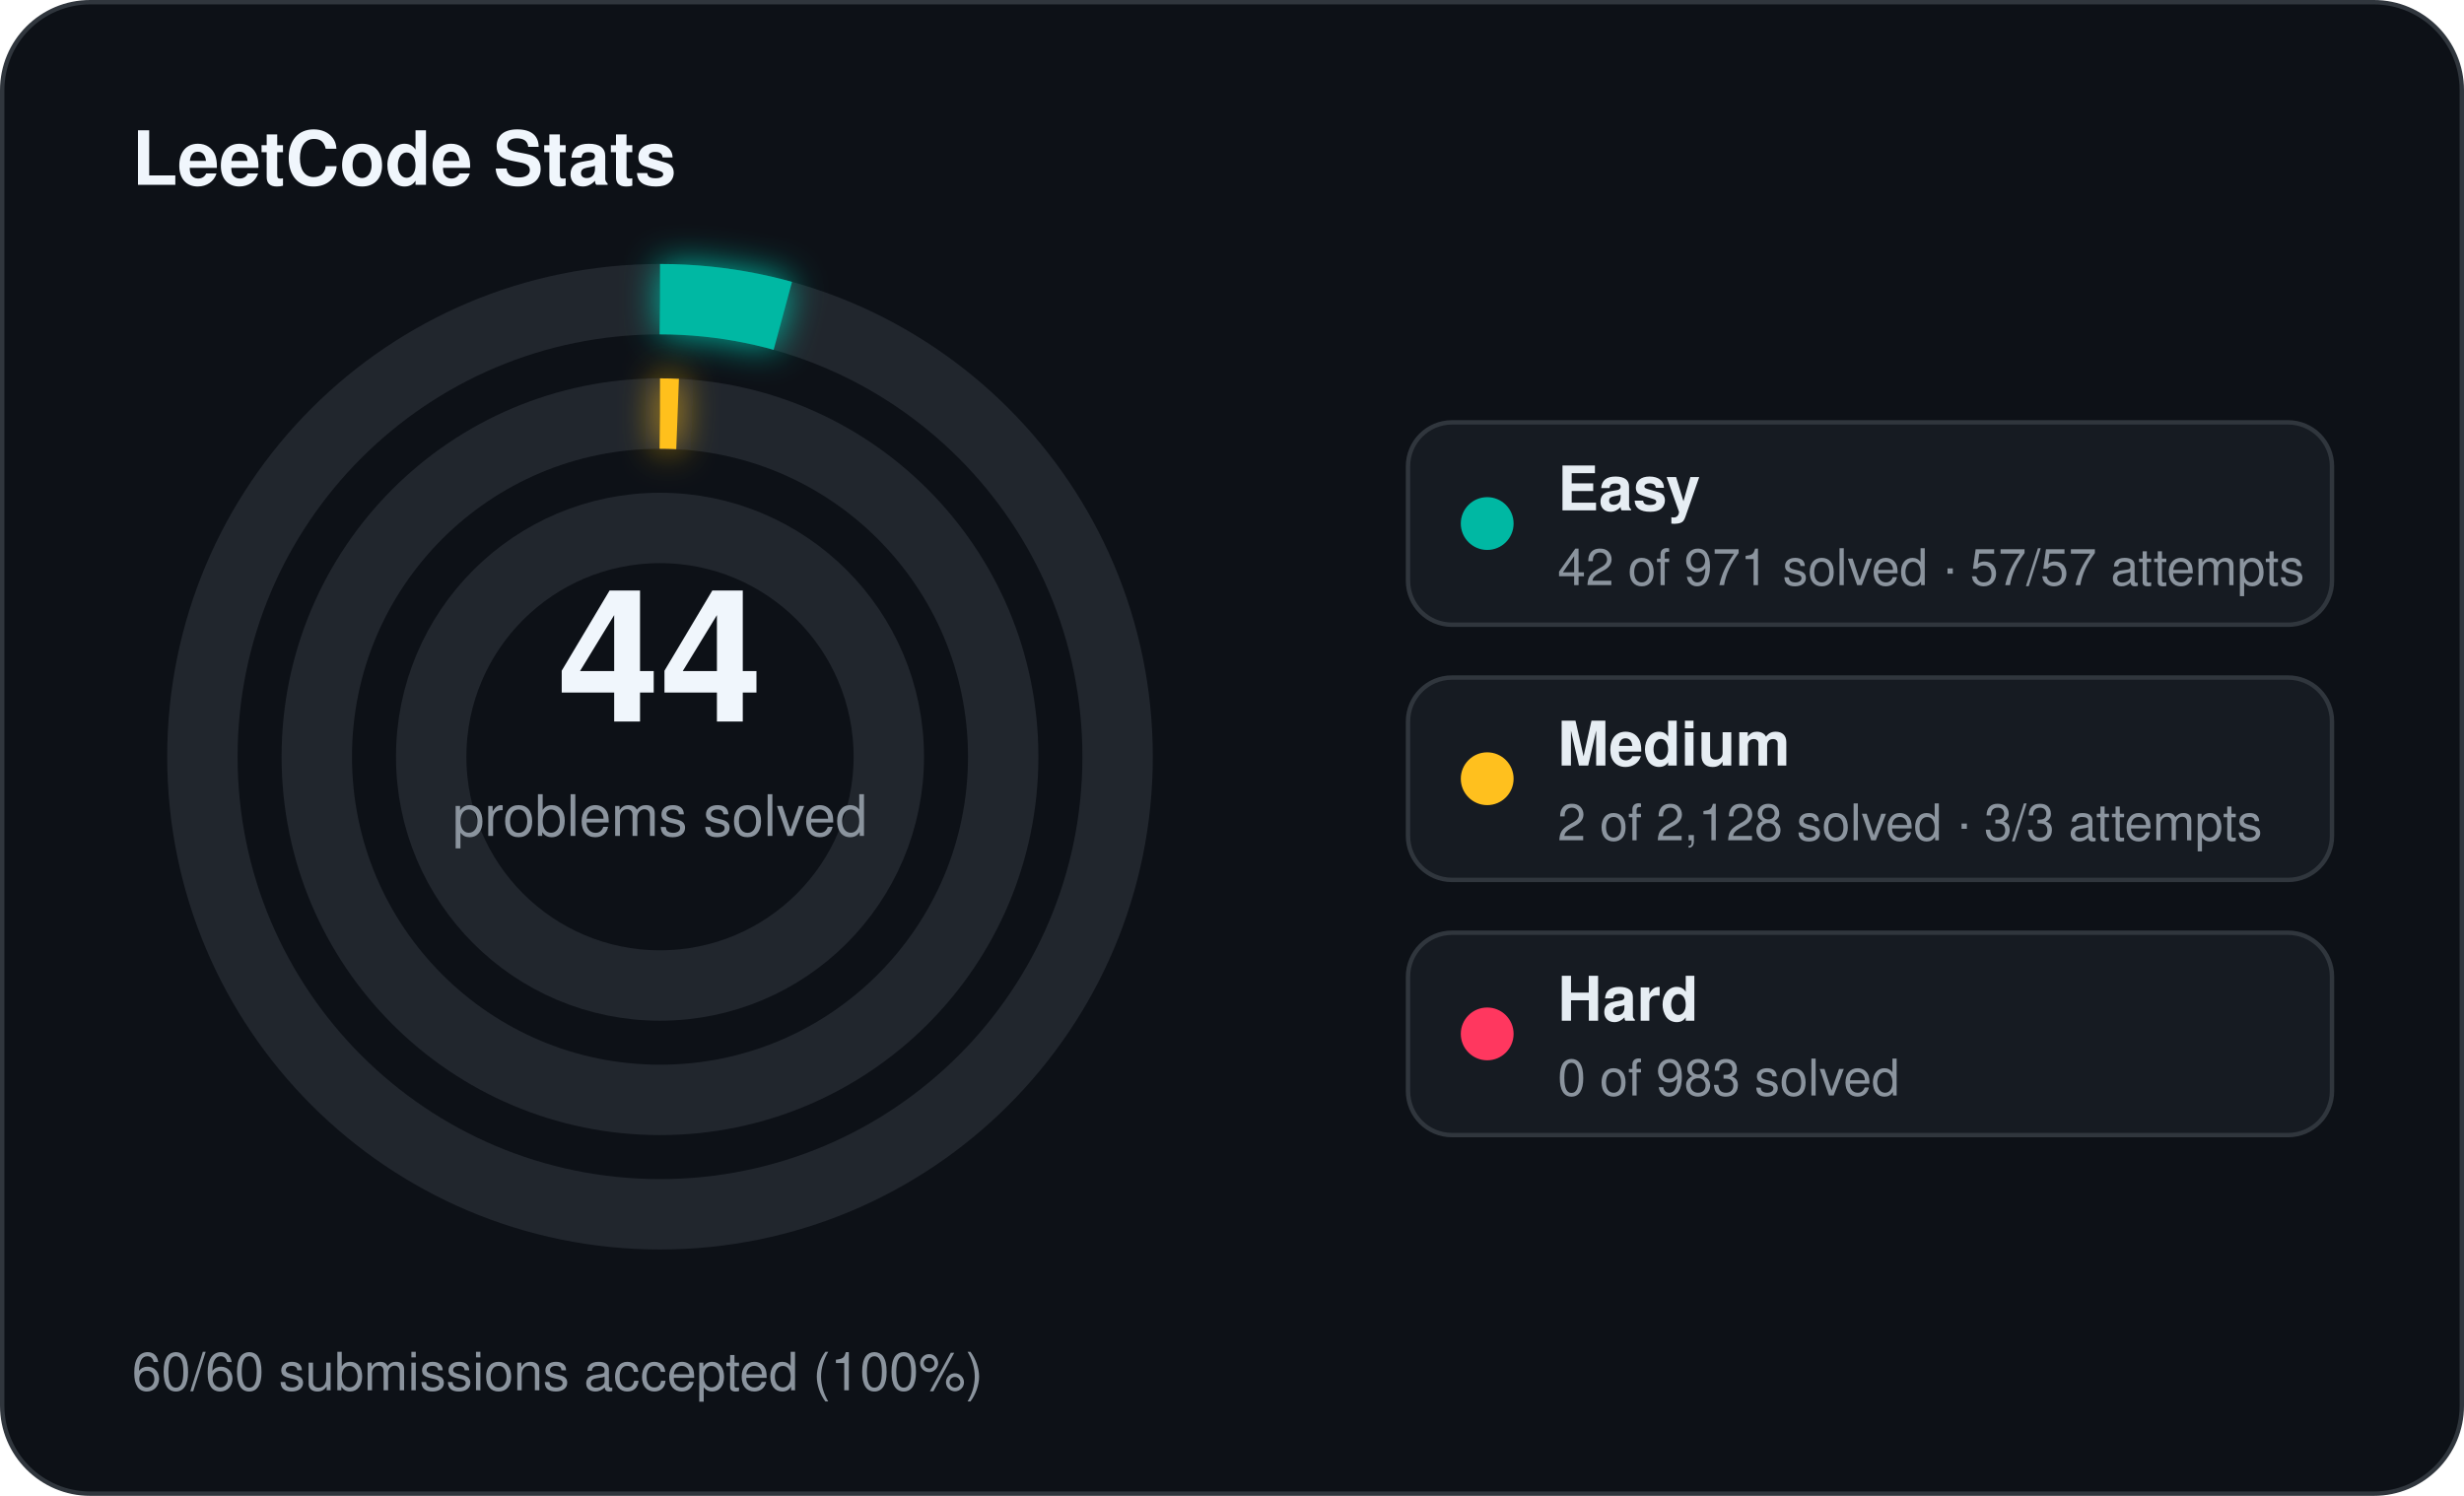
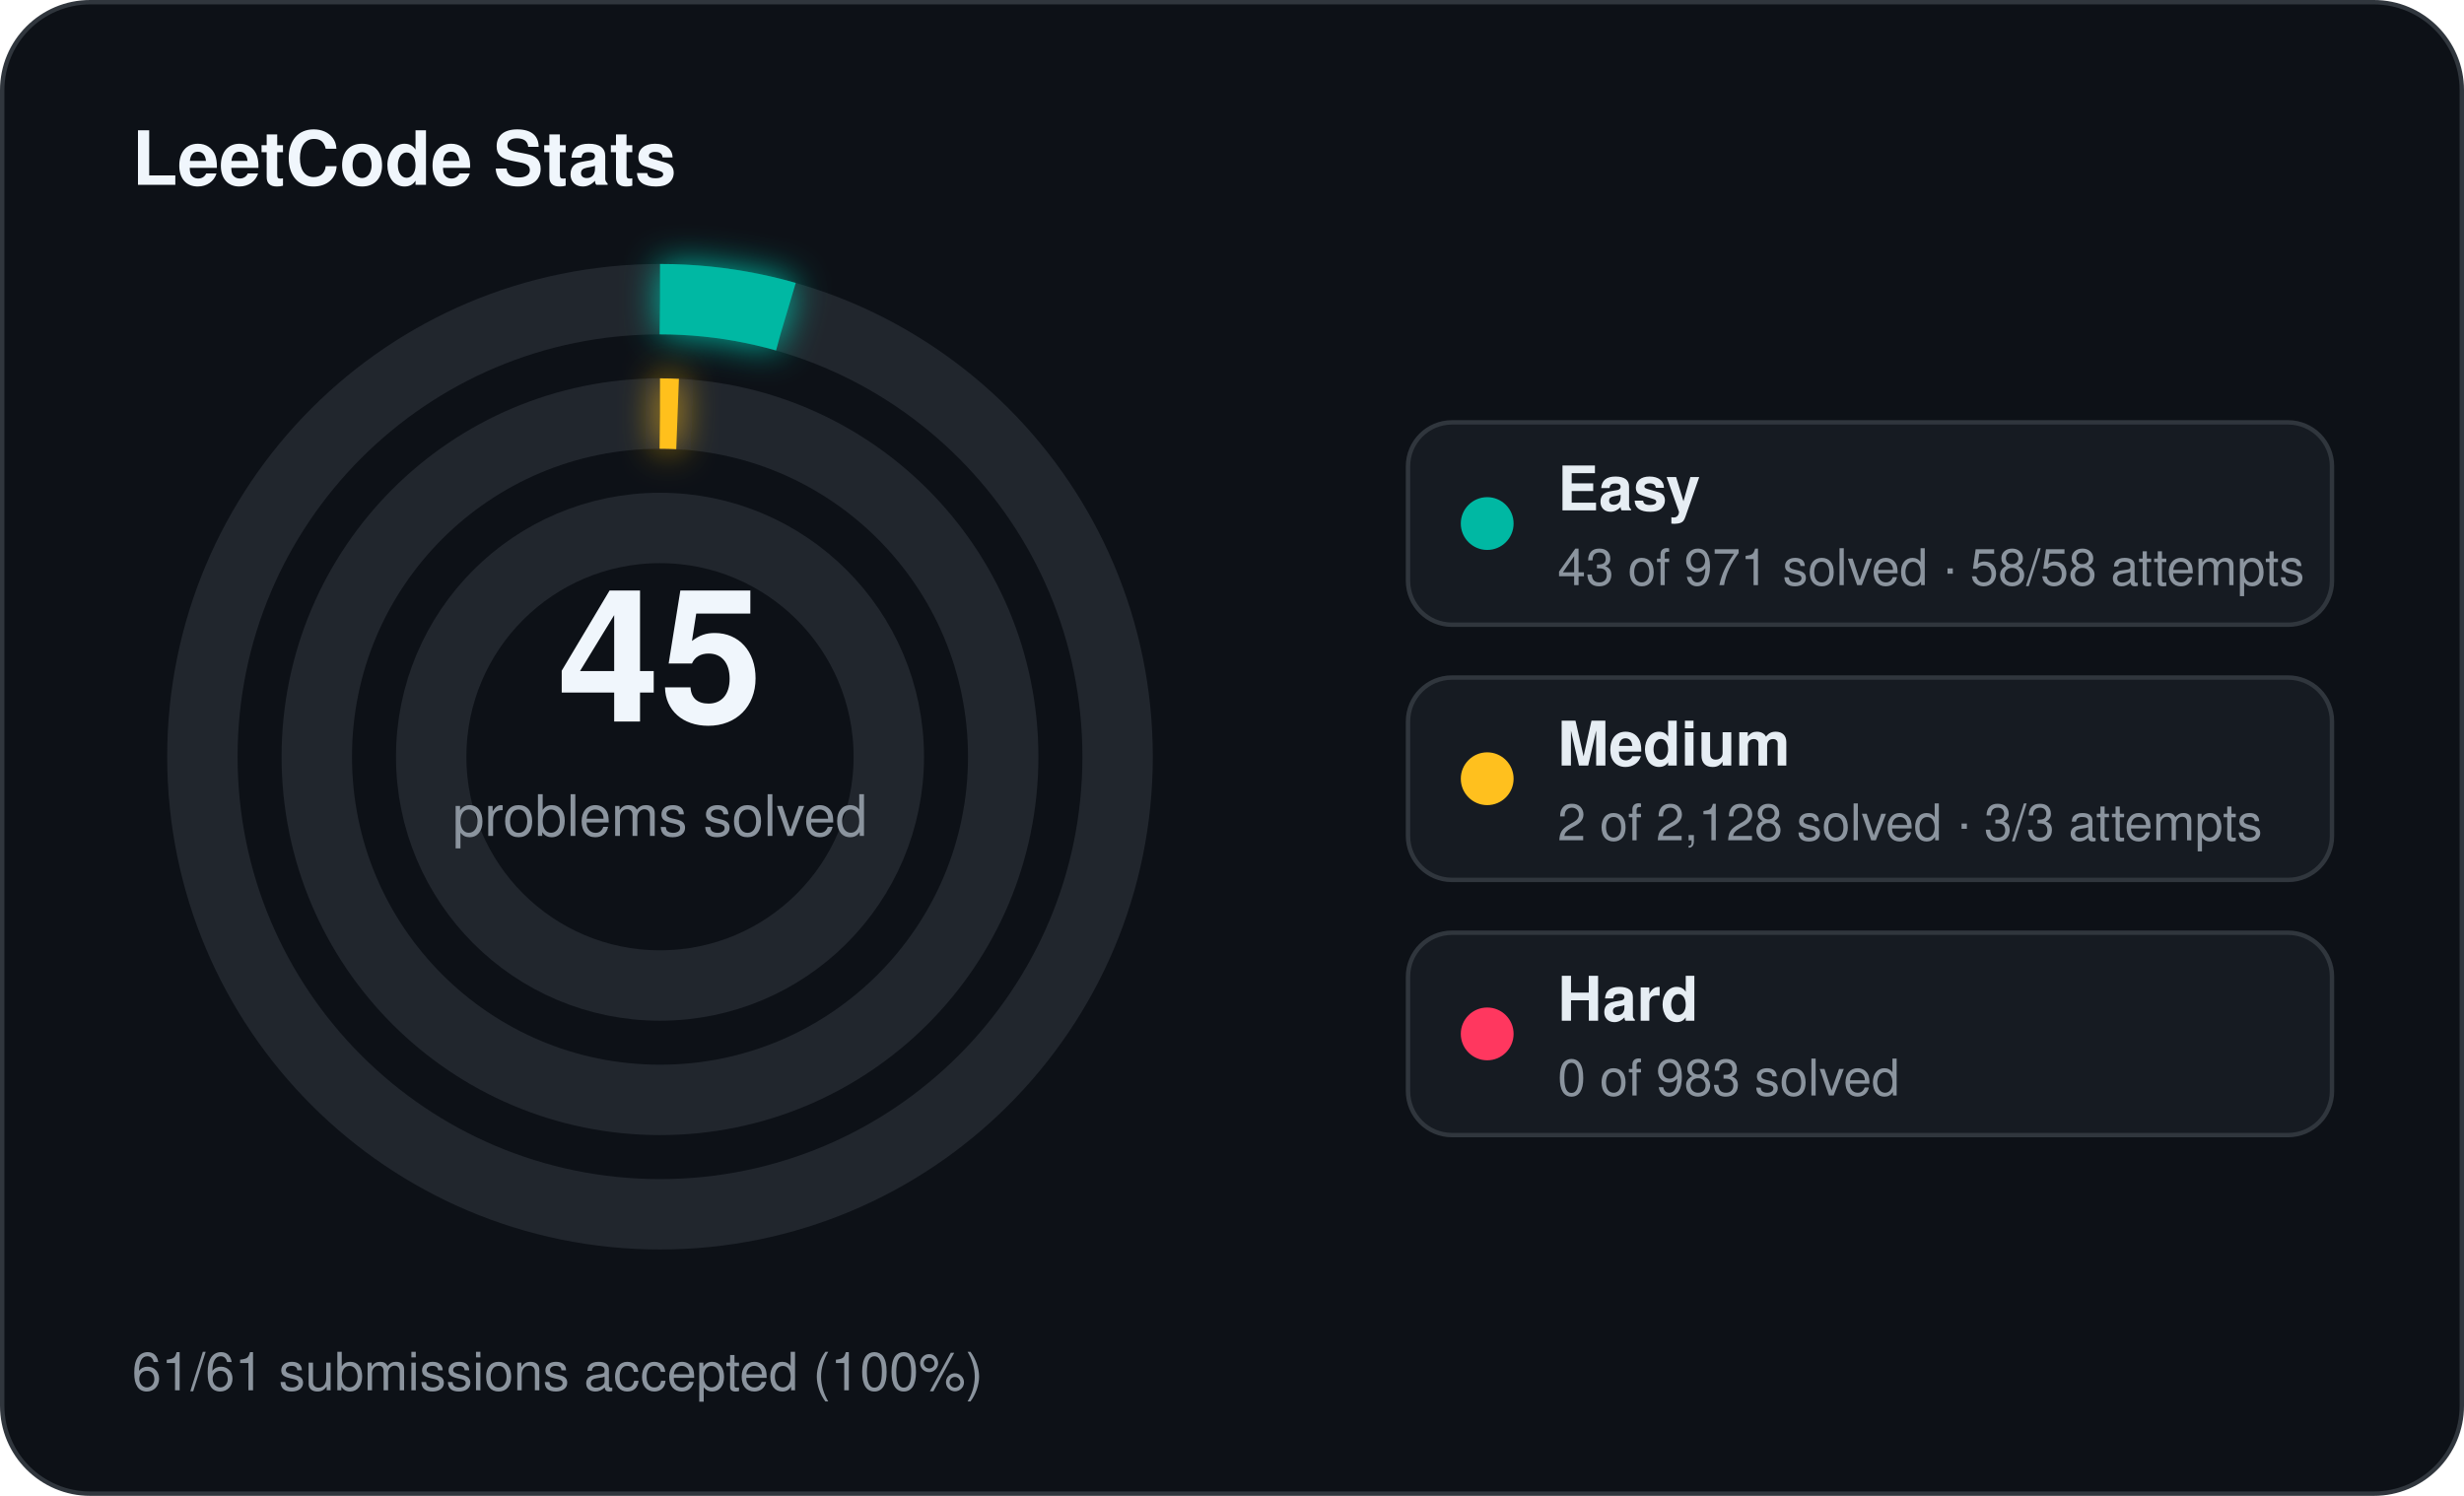
<svg xmlns="http://www.w3.org/2000/svg" width="560" height="340" viewBox="0 0 560 340">
  <defs>
    <filter id="stats-glow" x="-60%" y="-60%" width="220%" height="220%">
      <feGaussianBlur stdDeviation="4" result="blur" />
      <feMerge>
        <feMergeNode in="blur" />
        <feMergeNode in="SourceGraphic" />
      </feMerge>
    </filter>
  </defs>
  <rect x="0.5" y="0.5" width="559" height="339" rx="20" fill="#0d1117" stroke="#30363d" stroke-width="1" />
  <text x="30" y="42" fill="#f0f6fc" font-family="Segoe UI, Helvetica, Arial, sans-serif" font-size="17" font-weight="700">LeetCode Stats</text>
  <circle cx="150" cy="172" r="104" fill="none" stroke="#21262d" stroke-width="16" />
-   <circle cx="150" cy="172" r="104" fill="none" stroke="#00b8a3" stroke-width="16" stroke-linecap="butt" stroke-dasharray="28.26 653.45" transform="rotate(-90 150 172)" filter="url(#stats-glow)" />
+   <circle cx="150" cy="172" r="104" fill="none" stroke="#00b8a3" stroke-width="16" stroke-linecap="butt" stroke-dasharray="28.94 653.45" transform="rotate(-90 150 172)" filter="url(#stats-glow)" />
  <circle cx="150" cy="172" r="78" fill="none" stroke="#21262d" stroke-width="16" />
  <circle cx="150" cy="172" r="78" fill="none" stroke="#ffc01e" stroke-width="16" stroke-linecap="butt" stroke-dasharray="4.00 490.09" transform="rotate(-90 150 172)" filter="url(#stats-glow)" />
  <circle cx="150" cy="172" r="52" fill="none" stroke="#21262d" stroke-width="16" />
-   <text x="150" y="164" text-anchor="middle" fill="#f0f6fc" font-family="Segoe UI, Helvetica, Arial, sans-serif" font-size="42" font-weight="700">44</text>
+   <text x="150" y="164" text-anchor="middle" fill="#f0f6fc" font-family="Segoe UI, Helvetica, Arial, sans-serif" font-size="42" font-weight="700">45</text>
  <text x="150" y="190" text-anchor="middle" fill="#8b949e" font-family="Segoe UI, Helvetica, Arial, sans-serif" font-size="13">problems solved</text>
  <rect x="320" y="96" width="210" height="46" rx="10" fill="#161b22" stroke="#30363d" stroke-width="1" />
  <circle cx="338" cy="119" r="6" fill="#00b8a3" />
  <text x="354" y="116" fill="#e6edf3" font-family="Segoe UI, Helvetica, Arial, sans-serif" font-size="14" font-weight="600">Easy</text>
-   <text x="354" y="133" fill="#8b949e" font-family="Segoe UI, Helvetica, Arial, sans-serif" font-size="11.5">42 of 971 solved · 57/57 attempts</text>
+   <text x="354" y="133" fill="#8b949e" font-family="Segoe UI, Helvetica, Arial, sans-serif" font-size="11.5">43 of 971 solved · 58/58 attempts</text>
  <rect x="320" y="154" width="210" height="46" rx="10" fill="#161b22" stroke="#30363d" stroke-width="1" />
  <circle cx="338" cy="177" r="6" fill="#ffc01e" />
  <text x="354" y="174" fill="#e6edf3" font-family="Segoe UI, Helvetica, Arial, sans-serif" font-size="14" font-weight="600">Medium</text>
  <text x="354" y="191" fill="#8b949e" font-family="Segoe UI, Helvetica, Arial, sans-serif" font-size="11.5">2 of 2,128 solved · 3/3 attempts</text>
  <rect x="320" y="212" width="210" height="46" rx="10" fill="#161b22" stroke="#30363d" stroke-width="1" />
  <circle cx="338" cy="235" r="6" fill="#ff375f" />
  <text x="354" y="232" fill="#e6edf3" font-family="Segoe UI, Helvetica, Arial, sans-serif" font-size="14" font-weight="600">Hard</text>
  <text x="354" y="249" fill="#8b949e" font-family="Segoe UI, Helvetica, Arial, sans-serif" font-size="11.5">0 of 983 solved</text>
-   <text x="30" y="316" fill="#8b949e" font-family="Segoe UI, Helvetica, Arial, sans-serif" font-size="12">60/60 submissions accepted (100%)</text>
+   <text x="30" y="316" fill="#8b949e" font-family="Segoe UI, Helvetica, Arial, sans-serif" font-size="12">61/61 submissions accepted (100%)</text>
</svg>
